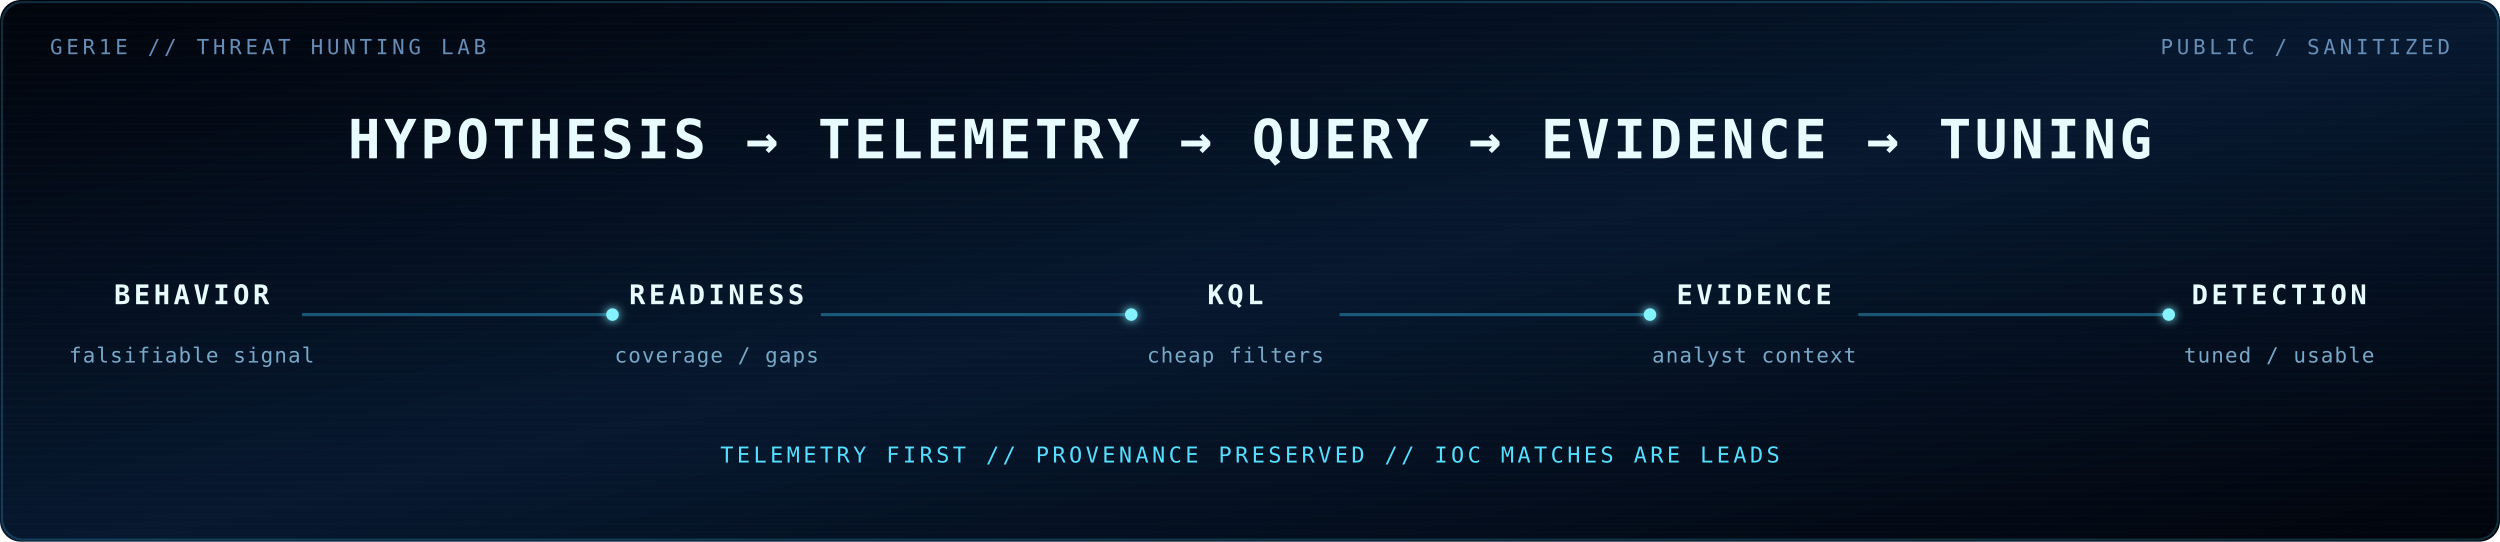
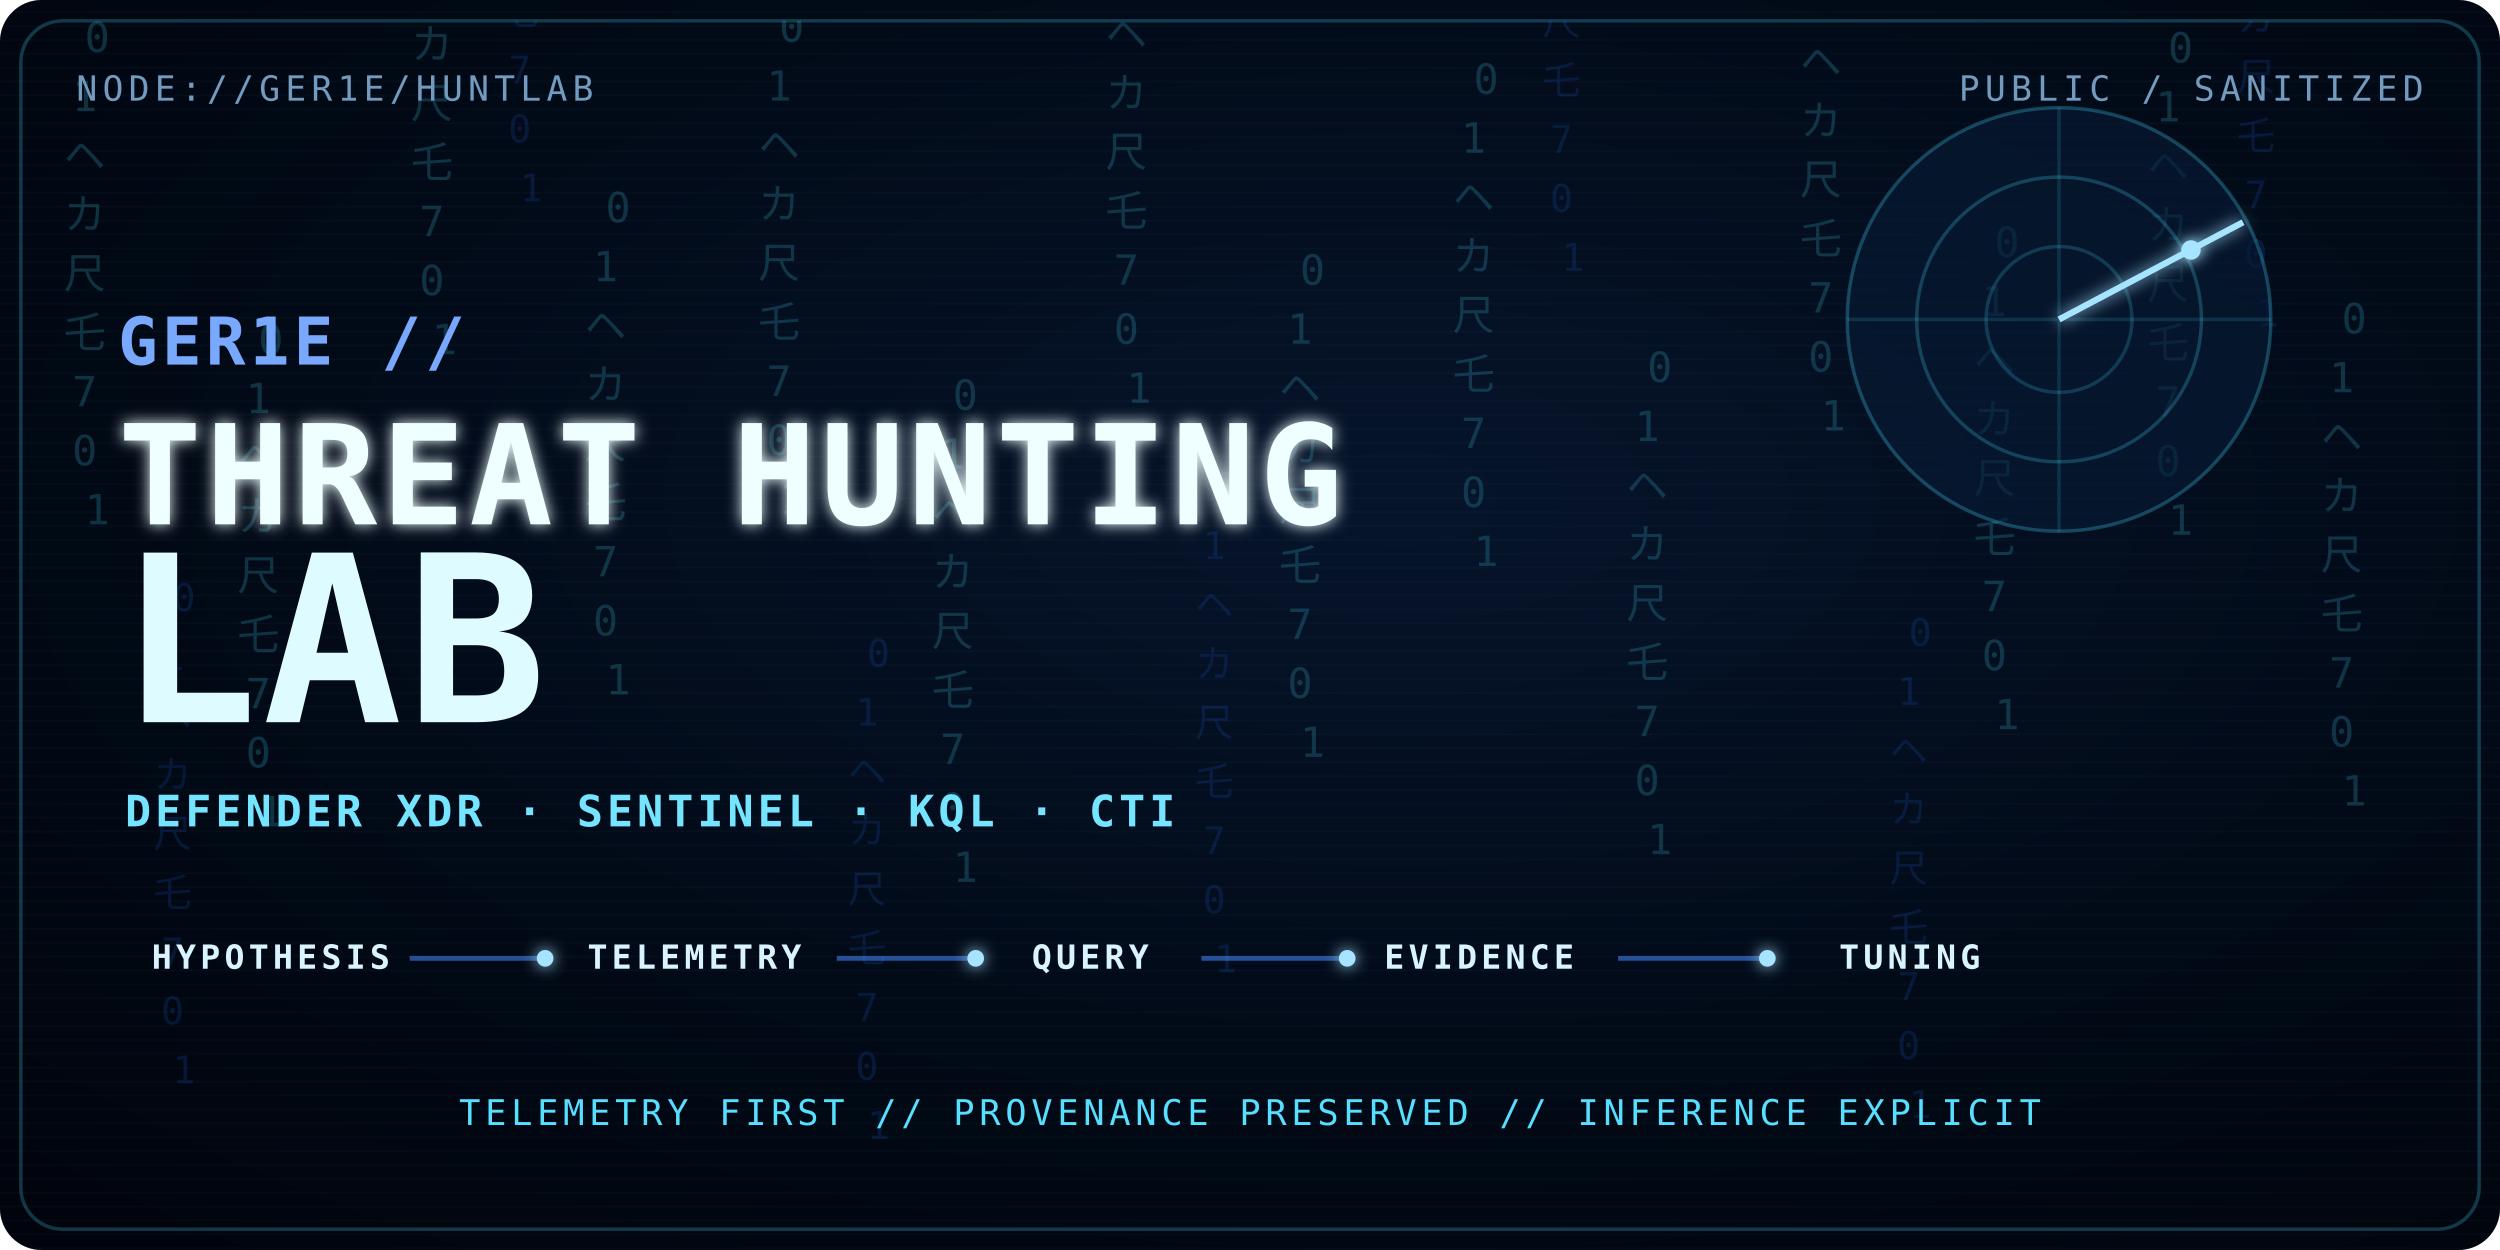
- <svg xmlns="http://www.w3.org/2000/svg" viewBox="0 0 1200 260" role="img" aria-labelledby="t d">
+ <svg xmlns="http://www.w3.org/2000/svg" viewBox="0 0 720 360" role="img" aria-labelledby="t d">
  <defs>
-     <linearGradient id="bg" x1="0" y1="0" x2="1" y2="1">
-       <stop offset="0" stop-color="#01040b" />
-       <stop offset=".52" stop-color="#07182f" />
-       <stop offset="1" stop-color="#01040b" />
-     </linearGradient>
+     <radialGradient id="bg" cx="56%" cy="40%" r="90%">
+       <stop stop-color="#0a2143" />
+       <stop offset=".48" stop-color="#031022" />
+       <stop offset="1" stop-color="#000207" />
+     </radialGradient>
    <pattern id="scan" width="4" height="4" patternUnits="userSpaceOnUse">
-       <path d="M0 3.5H4" stroke="#59dcff" stroke-opacity=".028" stroke-width=".5" />
+       <path d="M0 3.5H4" stroke="#78a9ff" stroke-opacity=".03" stroke-width=".5" />
    </pattern>
-     <filter id="g" x="-100%" y="-100%" width="300%" height="300%">
+     <filter id="glow" x="-80%" y="-80%" width="260%" height="260%">
      <feGaussianBlur stdDeviation="2.2" result="b" />
      <feMerge>
        <feMergeNode in="b" />
        <feMergeNode in="SourceGraphic" />
      </feMerge>
    </filter>
-     <style>.m{font-family:ui-monospace,SFMono-Regular,Menlo,Consolas,monospace}.h{font-family:ui-monospace,SFMono-Regular,Menlo,Consolas,monospace;font-weight:900;letter-spacing:1.7px}.s{font-family:ui-monospace,SFMono-Regular,Menlo,Consolas,monospace;letter-spacing:.55px}</style>
+     <clipPath id="frame">
+       <rect x="6" y="6" width="708" height="348" rx="12" />
+     </clipPath>
+     <style>
+       .m{font-family:ui-monospace,SFMono-Regular,Menlo,Consolas,monospace}
+       .h{font-family:ui-monospace,SFMono-Regular,Menlo,Consolas,monospace;font-weight:900;letter-spacing:1.2px}
+       .rain{font-family:ui-monospace,SFMono-Regular,Menlo,Consolas,monospace;font-size:12px;fill:#49dfff;fill-opacity:.34}
+       .rain2{font-family:ui-monospace,SFMono-Regular,Menlo,Consolas,monospace;font-size:11px;fill:#2470ff;fill-opacity:.28}
+     </style>
+     <g id="col">
+       <text text-anchor="middle">0<tspan x="0" dy="17">1</tspan>
+         <tspan x="0" dy="17">ヘ</tspan>
+         <tspan x="0" dy="17">カ</tspan>
+         <tspan x="0" dy="17">尺</tspan>
+         <tspan x="0" dy="17">乇</tspan>
+         <tspan x="0" dy="17">7</tspan>
+         <tspan x="0" dy="17">0</tspan>
+         <tspan x="0" dy="17">1</tspan>
+       </text>
+     </g>
  </defs>
-   <rect width="1200" height="260" rx="10" fill="url(#bg)" />
-   <rect width="1200" height="260" rx="10" fill="url(#scan)" />
-   <rect x="1" y="1" width="1198" height="258" rx="10" fill="none" stroke="#43d5ff" stroke-opacity=".20" />
-   <g class="m" font-size="10" letter-spacing="1.8" fill="#668eb7">
-     <text x="24" y="26">GER1E // THREAT HUNTING LAB</text>
-     <text x="1176" y="26" text-anchor="end">PUBLIC / SANITIZED</text>
+   <rect width="720" height="360" rx="12" fill="url(#bg)" />
+   <g clip-path="url(#frame)">
+     <g class="rain">
+       <g transform="translate(28 15)">
+         <use href="#col" />
+       </g>
+       <g transform="translate(78 102)">
+         <use href="#col" />
+       </g>
+       <g transform="translate(128 -34)">
+         <use href="#col" />
+       </g>
+       <g transform="translate(178 64)">
+         <use href="#col" />
+       </g>
+       <g transform="translate(228 12)">
+         <use href="#col" />
+       </g>
+       <g transform="translate(278 118)">
+         <use href="#col" />
+       </g>
+       <g transform="translate(328 -20)">
+         <use href="#col" />
+       </g>
+       <g transform="translate(378 82)">
+         <use href="#col" />
+       </g>
+       <g transform="translate(428 27)">
+         <use href="#col" />
+       </g>
+       <g transform="translate(478 110)">
+         <use href="#col" />
+       </g>
+       <g transform="translate(528 -12)">
+         <use href="#col" />
+       </g>
+       <g transform="translate(578 74)">
+         <use href="#col" />
+       </g>
+       <g transform="translate(628 18)">
+         <use href="#col" />
+       </g>
+       <g transform="translate(678 96)">
+         <use href="#col" />
+       </g>
+     </g>
+     <g class="rain2">
+       <g transform="translate(53 176)">
+         <use href="#col" />
+       </g>
+       <g transform="translate(153 -78)">
+         <use href="#col" />
+       </g>
+       <g transform="translate(253 192)">
+         <use href="#col" />
+       </g>
+       <g transform="translate(353 144)">
+         <use href="#col" />
+       </g>
+       <g transform="translate(453 -58)">
+         <use href="#col" />
+       </g>
+       <g transform="translate(553 186)">
+         <use href="#col" />
+       </g>
+       <g transform="translate(653 -42)">
+         <use href="#col" />
+       </g>
+     </g>
  </g>
-   <text x="600" y="76" text-anchor="middle" class="h" font-size="26" fill="#e8fcff">HYPOTHESIS → TELEMETRY → QUERY → EVIDENCE → TUNING</text>
-   <g stroke="#3bcfff" stroke-width="1.5" stroke-opacity=".36">
-     <path d="M145 151H294M394 151H543M643 151H792M892 151H1041" />
+   <rect width="720" height="360" rx="12" fill="#00030a" opacity=".42" />
+   <rect width="720" height="360" rx="12" fill="url(#scan)" />
+   <rect x="6" y="6" width="708" height="348" rx="12" fill="none" stroke="#44d8ff" stroke-opacity=".24" />
+   <g class="m" font-size="10" letter-spacing="1.5" fill="#739bc0">
+     <text x="22" y="29">NODE://GER1E/HUNTLAB</text>
+     <text x="698" y="29" text-anchor="end">PUBLIC / SANITIZED</text>
  </g>
-   <g fill="#84f2ff" filter="url(#g)">
-     <circle cx="294" cy="151" r="3" />
-     <circle cx="543" cy="151" r="3" />
-     <circle cx="792" cy="151" r="3" />
-     <circle cx="1041" cy="151" r="3" />
+   <g transform="translate(593 92)">
+     <circle r="61" fill="#071a34" fill-opacity=".62" stroke="#47ddff" stroke-opacity=".27" />
+     <circle r="41" fill="none" stroke="#47ddff" stroke-opacity=".23" />
+     <circle r="21" fill="none" stroke="#47ddff" stroke-opacity=".19" />
+     <path d="M-61 0H61M0-61V61" stroke="#47ddff" stroke-opacity=".14" />
+     <path d="M0 0L53 -28" stroke="#a6e4ff" stroke-width="1.8" filter="url(#glow)" />
+     <circle cx="38" cy="-20" r="2.8" fill="#a6e4ff" filter="url(#glow)" />
  </g>
-   <g class="h" font-size="13" text-anchor="middle">
-     <text x="92" y="146" fill="#e8fcff">BEHAVIOR</text>
-     <text x="344" y="146" fill="#e8fcff">READINESS</text>
-     <text x="593" y="146" fill="#e8fcff">KQL</text>
-     <text x="842" y="146" fill="#e8fcff">EVIDENCE</text>
-     <text x="1094" y="146" fill="#e8fcff">DETECTION</text>
+   <text x="34" y="105" class="h" font-size="19" fill="#78a9ff">GER1E //</text>
+   <text x="34" y="151" class="h" font-size="40" fill="#effeff" filter="url(#glow)">THREAT HUNTING</text>
+   <text x="34" y="208" class="h" font-size="67" letter-spacing="-1" fill="#defbff">LAB</text>
+   <text x="36" y="238" class="m" font-size="12.5" font-weight="700" letter-spacing="1.15" fill="#75e5ff">DEFENDER XDR · SENTINEL · KQL · CTI</text>
+   <g transform="translate(36 267)">
+     <g class="h" font-size="9.6" text-anchor="middle" fill="#d9f3ff">
+       <text x="42" y="12">HYPOTHESIS</text>
+       <text x="164" y="12">TELEMETRY</text>
+       <text x="278" y="12">QUERY</text>
+       <text x="390" y="12">EVIDENCE</text>
+       <text x="514" y="12">TUNING</text>
+     </g>
+     <g stroke="#4589ff" stroke-width="1.4" stroke-opacity=".54">
+       <path d="M82 9H121M205 9H245M310 9H352M430 9H473" />
+     </g>
+     <g fill="#a6e4ff" filter="url(#glow)">
+       <circle cx="121" cy="9" r="2.4" />
+       <circle cx="245" cy="9" r="2.4" />
+       <circle cx="352" cy="9" r="2.4" />
+       <circle cx="473" cy="9" r="2.4" />
+     </g>
  </g>
-   <g class="s" font-size="10" text-anchor="middle" fill="#78a9c9">
-     <text x="92" y="174">falsifiable signal</text>
-     <text x="344" y="174">coverage / gaps</text>
-     <text x="593" y="174">cheap filters</text>
-     <text x="842" y="174">analyst context</text>
-     <text x="1094" y="174">tuned / usable</text>
-   </g>
-   <text x="600" y="222" text-anchor="middle" class="m" font-size="10.5" letter-spacing="1.65" fill="#56dfff">TELEMETRY FIRST // PROVENANCE PRESERVED // IOC MATCHES ARE LEADS</text>
+   <text x="360" y="324" text-anchor="middle" class="m" font-size="10.2" letter-spacing="1.35" fill="#56dfff">TELEMETRY FIRST // PROVENANCE PRESERVED // INFERENCE EXPLICIT</text>
</svg>
